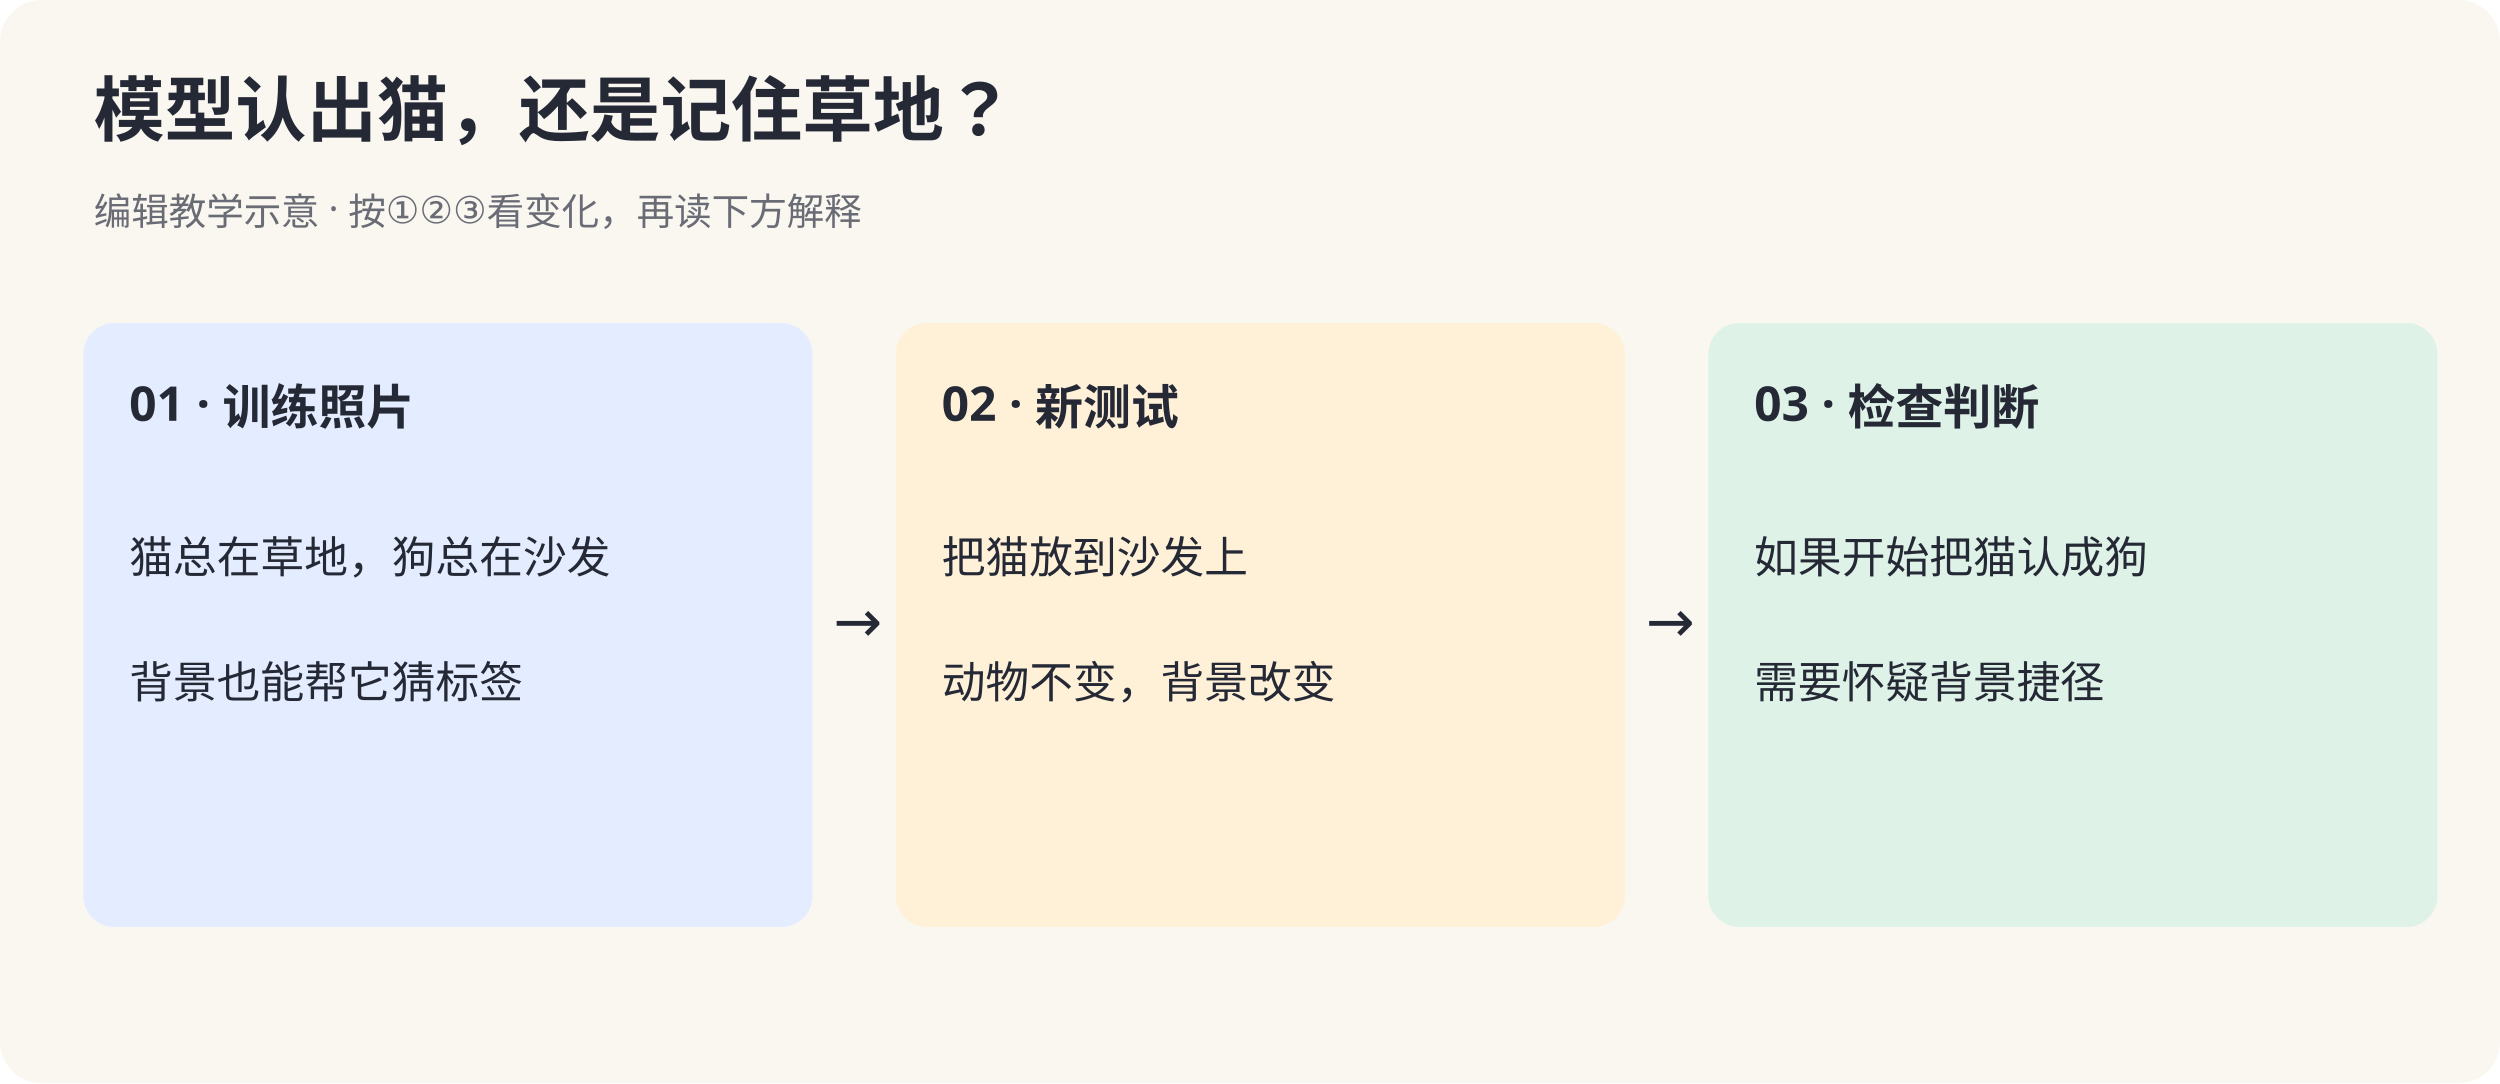
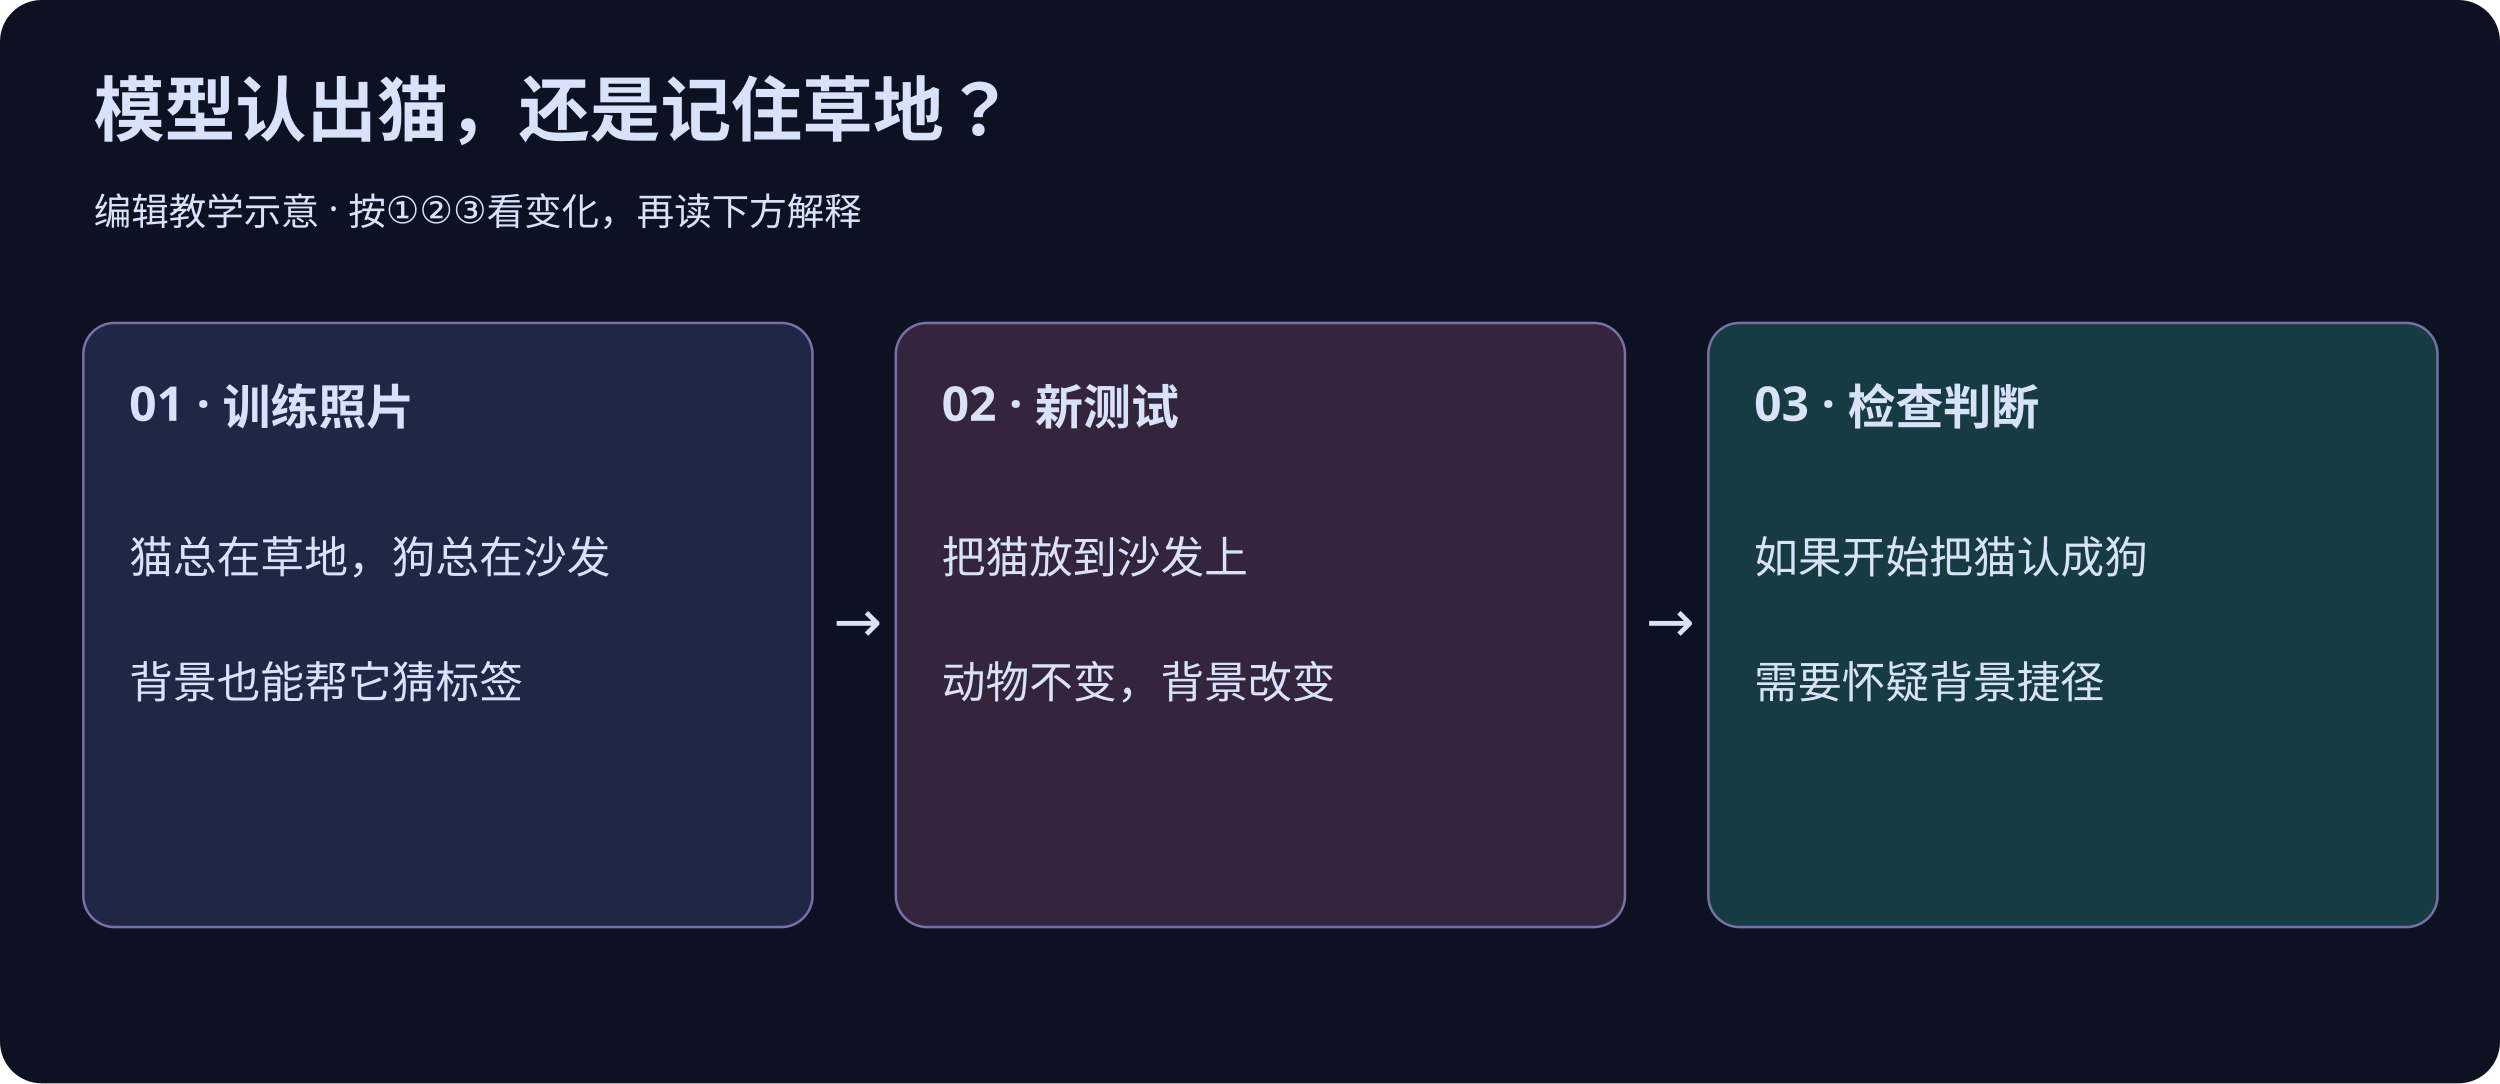
- <svg xmlns="http://www.w3.org/2000/svg" width="1200" height="520" viewBox="0 0 1200 520" role="img">
-   <rect width="1200" height="520" rx="20" fill="#faf7f1" />
+ <svg xmlns="http://www.w3.org/2000/svg" viewBox="0 0 1200 520" role="img" class="atlas-interactive-svg" style="width:100%;height:auto;display:block">
+   <style>.atlas-diagram-node{cursor:pointer;outline:none}.atlas-diagram-node rect{transition:stroke .3s,fill .3s}.atlas-diagram-node:hover rect,.atlas-diagram-node:focus rect{stroke:#c8b7ff;stroke-width:2.5}.atlas-diagram-node.is-selected rect{fill:#3c2d60;stroke:#c4acff;stroke-width:2.5;filter:drop-shadow(0 0 9px #986dff55)}path[marker-end]{stroke-dasharray:10 6;animation:atlas-edge 3s linear infinite}@keyframes atlas-edge{to{stroke-dashoffset:-64}}@media(prefers-reduced-motion:reduce){*{animation:none!important;transition:none!important}}</style>
+   <rect width="1200" height="520" rx="20" fill="#0d1223" />
  <g font-family="PingFang SC,Microsoft YaHei,sans-serif" fill="#252936">
-     <text x="45" y="65" font-size="34" font-weight="700">模型认出猫，还是记住草地？</text>
-     <text x="45" y="108" font-size="18" fill="#696b75">编辑教学示意 · 按①②③看变化，再读下方解释</text>
-     <rect x="40" y="155" width="350" height="290" rx="15" fill="#e4edff" />
-     <text x="62" y="202" font-size="23" font-weight="700">01 · 训练照片</text>
-     <text x="62" y="275" font-size="21">猫总在草地，狗总在沙发</text>
-     <text x="62" y="335" font-size="21">背景也能帮它猜标签</text>
-     <text x="400" y="308" font-size="28">→</text>
-     <rect x="430" y="155" width="350" height="290" rx="15" fill="#fff0d8" />
-     <text x="452" y="202" font-size="23" font-weight="700">02 · 新测试</text>
-     <text x="452" y="275" font-size="21">把猫放到沙发上</text>
-     <text x="452" y="335" font-size="21">动物不变，背景改变</text>
-     <text x="790" y="308" font-size="28">→</text>
-     <rect x="820" y="155" width="350" height="290" rx="15" fill="#dff2e8" />
-     <text x="842" y="202" font-size="23" font-weight="700">03 · 检查判断</text>
-     <text x="842" y="275" font-size="21">如果开始把猫认成狗</text>
-     <text x="842" y="335" font-size="21">需要怀疑背景捷径</text>
+     <text x="45" y="65" font-size="34" font-weight="700" fill="#d8e2fa">模型认出猫，还是记住草地？</text>
+     <text x="45" y="108" font-size="18" fill="#d8e2fa">编辑教学示意 · 按①②③看变化，再读下方解释</text>
+     <g class="atlas-diagram-node" data-node="0" tabindex="0" role="button" aria-label="01 · 训练照片；猫总在草地，狗总在沙发；背景也能帮它猜标签">
+       <rect x="40" y="155" width="350" height="290" rx="15" fill="#202746" stroke="#7770a9" stroke-width="1.2" />
+       <text x="62" y="202" font-size="23" font-weight="700" fill="#d8e2fa">01 · 训练照片</text>
+       <text x="62" y="275" font-size="21" fill="#d8e2fa">猫总在草地，狗总在沙发</text>
+       <text x="62" y="335" font-size="21" fill="#d8e2fa">背景也能帮它猜标签</text>
+     </g>
+     <text x="400" y="308" font-size="28" fill="#d8e2fa">→</text>
+     <g class="atlas-diagram-node" data-node="1" tabindex="0" role="button" aria-label="02 · 新测试；把猫放到沙发上；动物不变，背景改变">
+       <rect x="430" y="155" width="350" height="290" rx="15" fill="#34253d" stroke="#7770a9" stroke-width="1.2" />
+       <text x="452" y="202" font-size="23" font-weight="700" fill="#d8e2fa">02 · 新测试</text>
+       <text x="452" y="275" font-size="21" fill="#d8e2fa">把猫放到沙发上</text>
+       <text x="452" y="335" font-size="21" fill="#d8e2fa">动物不变，背景改变</text>
+     </g>
+     <text x="790" y="308" font-size="28" fill="#d8e2fa">→</text>
+     <g class="atlas-diagram-node" data-node="2" tabindex="0" role="button" aria-label="03 · 检查判断；如果开始把猫认成狗；需要怀疑背景捷径">
+       <rect x="820" y="155" width="350" height="290" rx="15" fill="#163b40" stroke="#7770a9" stroke-width="1.2" />
+       <text x="842" y="202" font-size="23" font-weight="700" fill="#d8e2fa">03 · 检查判断</text>
+       <text x="842" y="275" font-size="21" fill="#d8e2fa">如果开始把猫认成狗</text>
+       <text x="842" y="335" font-size="21" fill="#d8e2fa">需要怀疑背景捷径</text>
+     </g>
  </g>
</svg>
